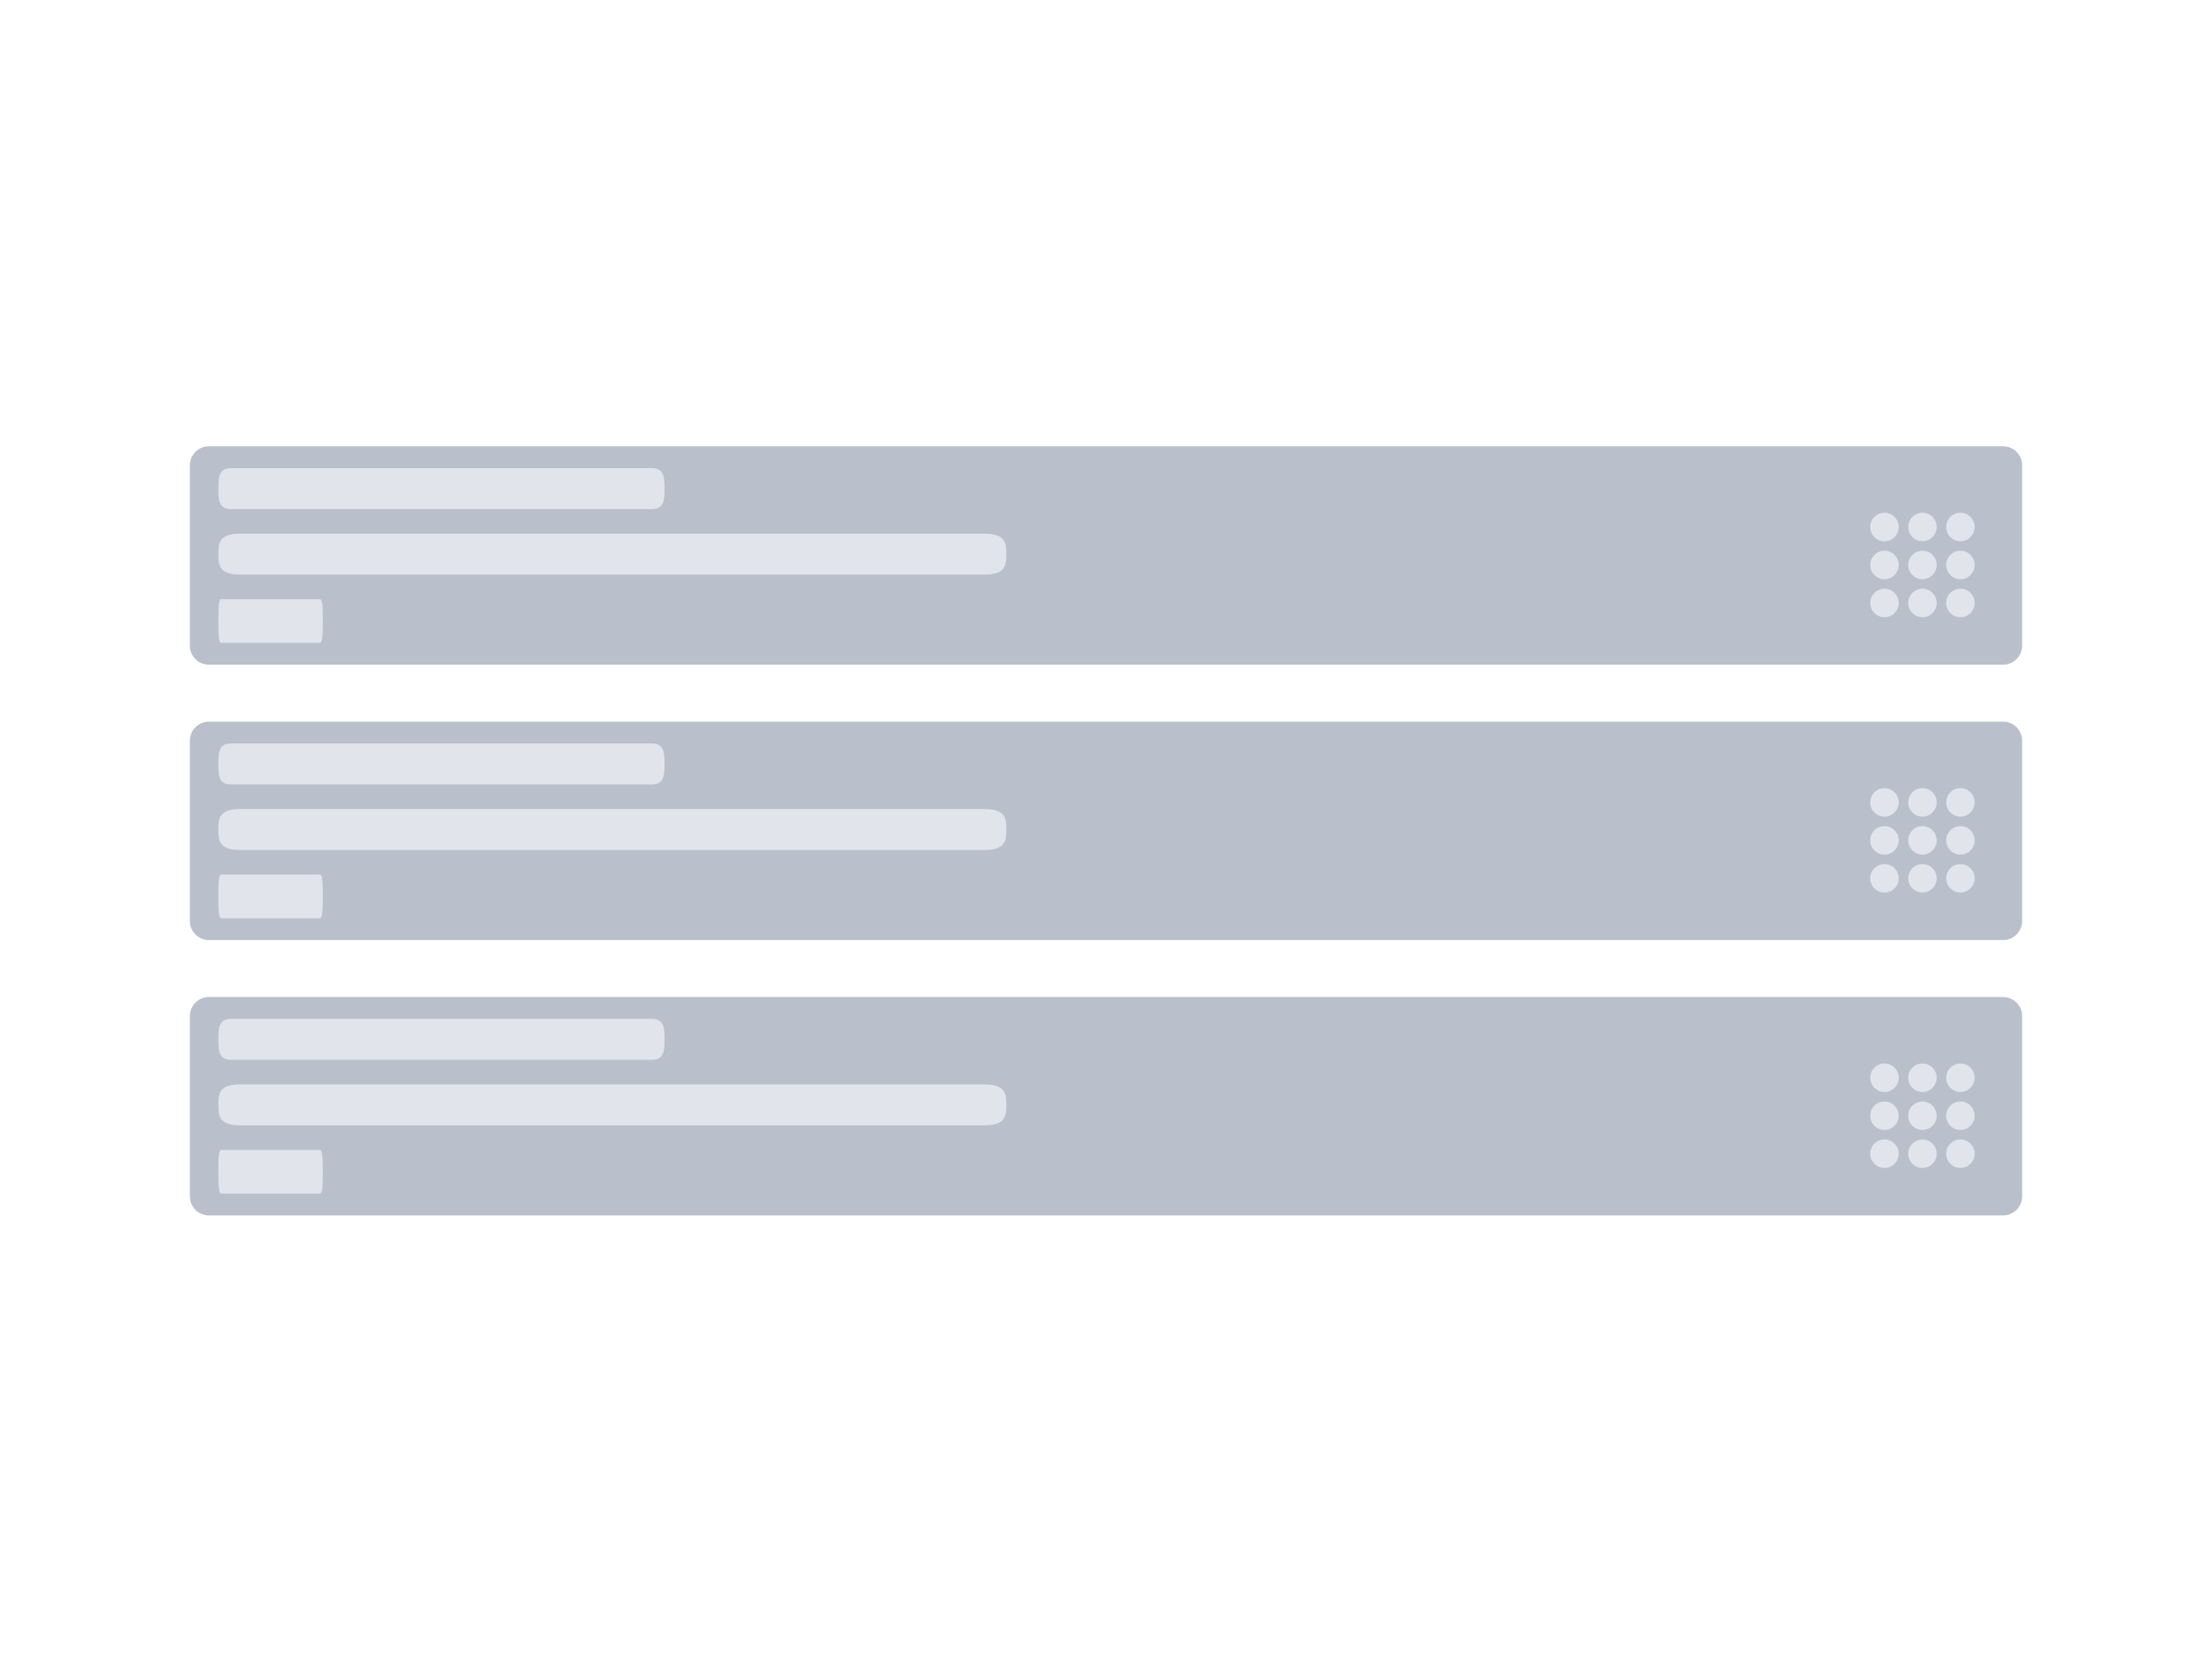
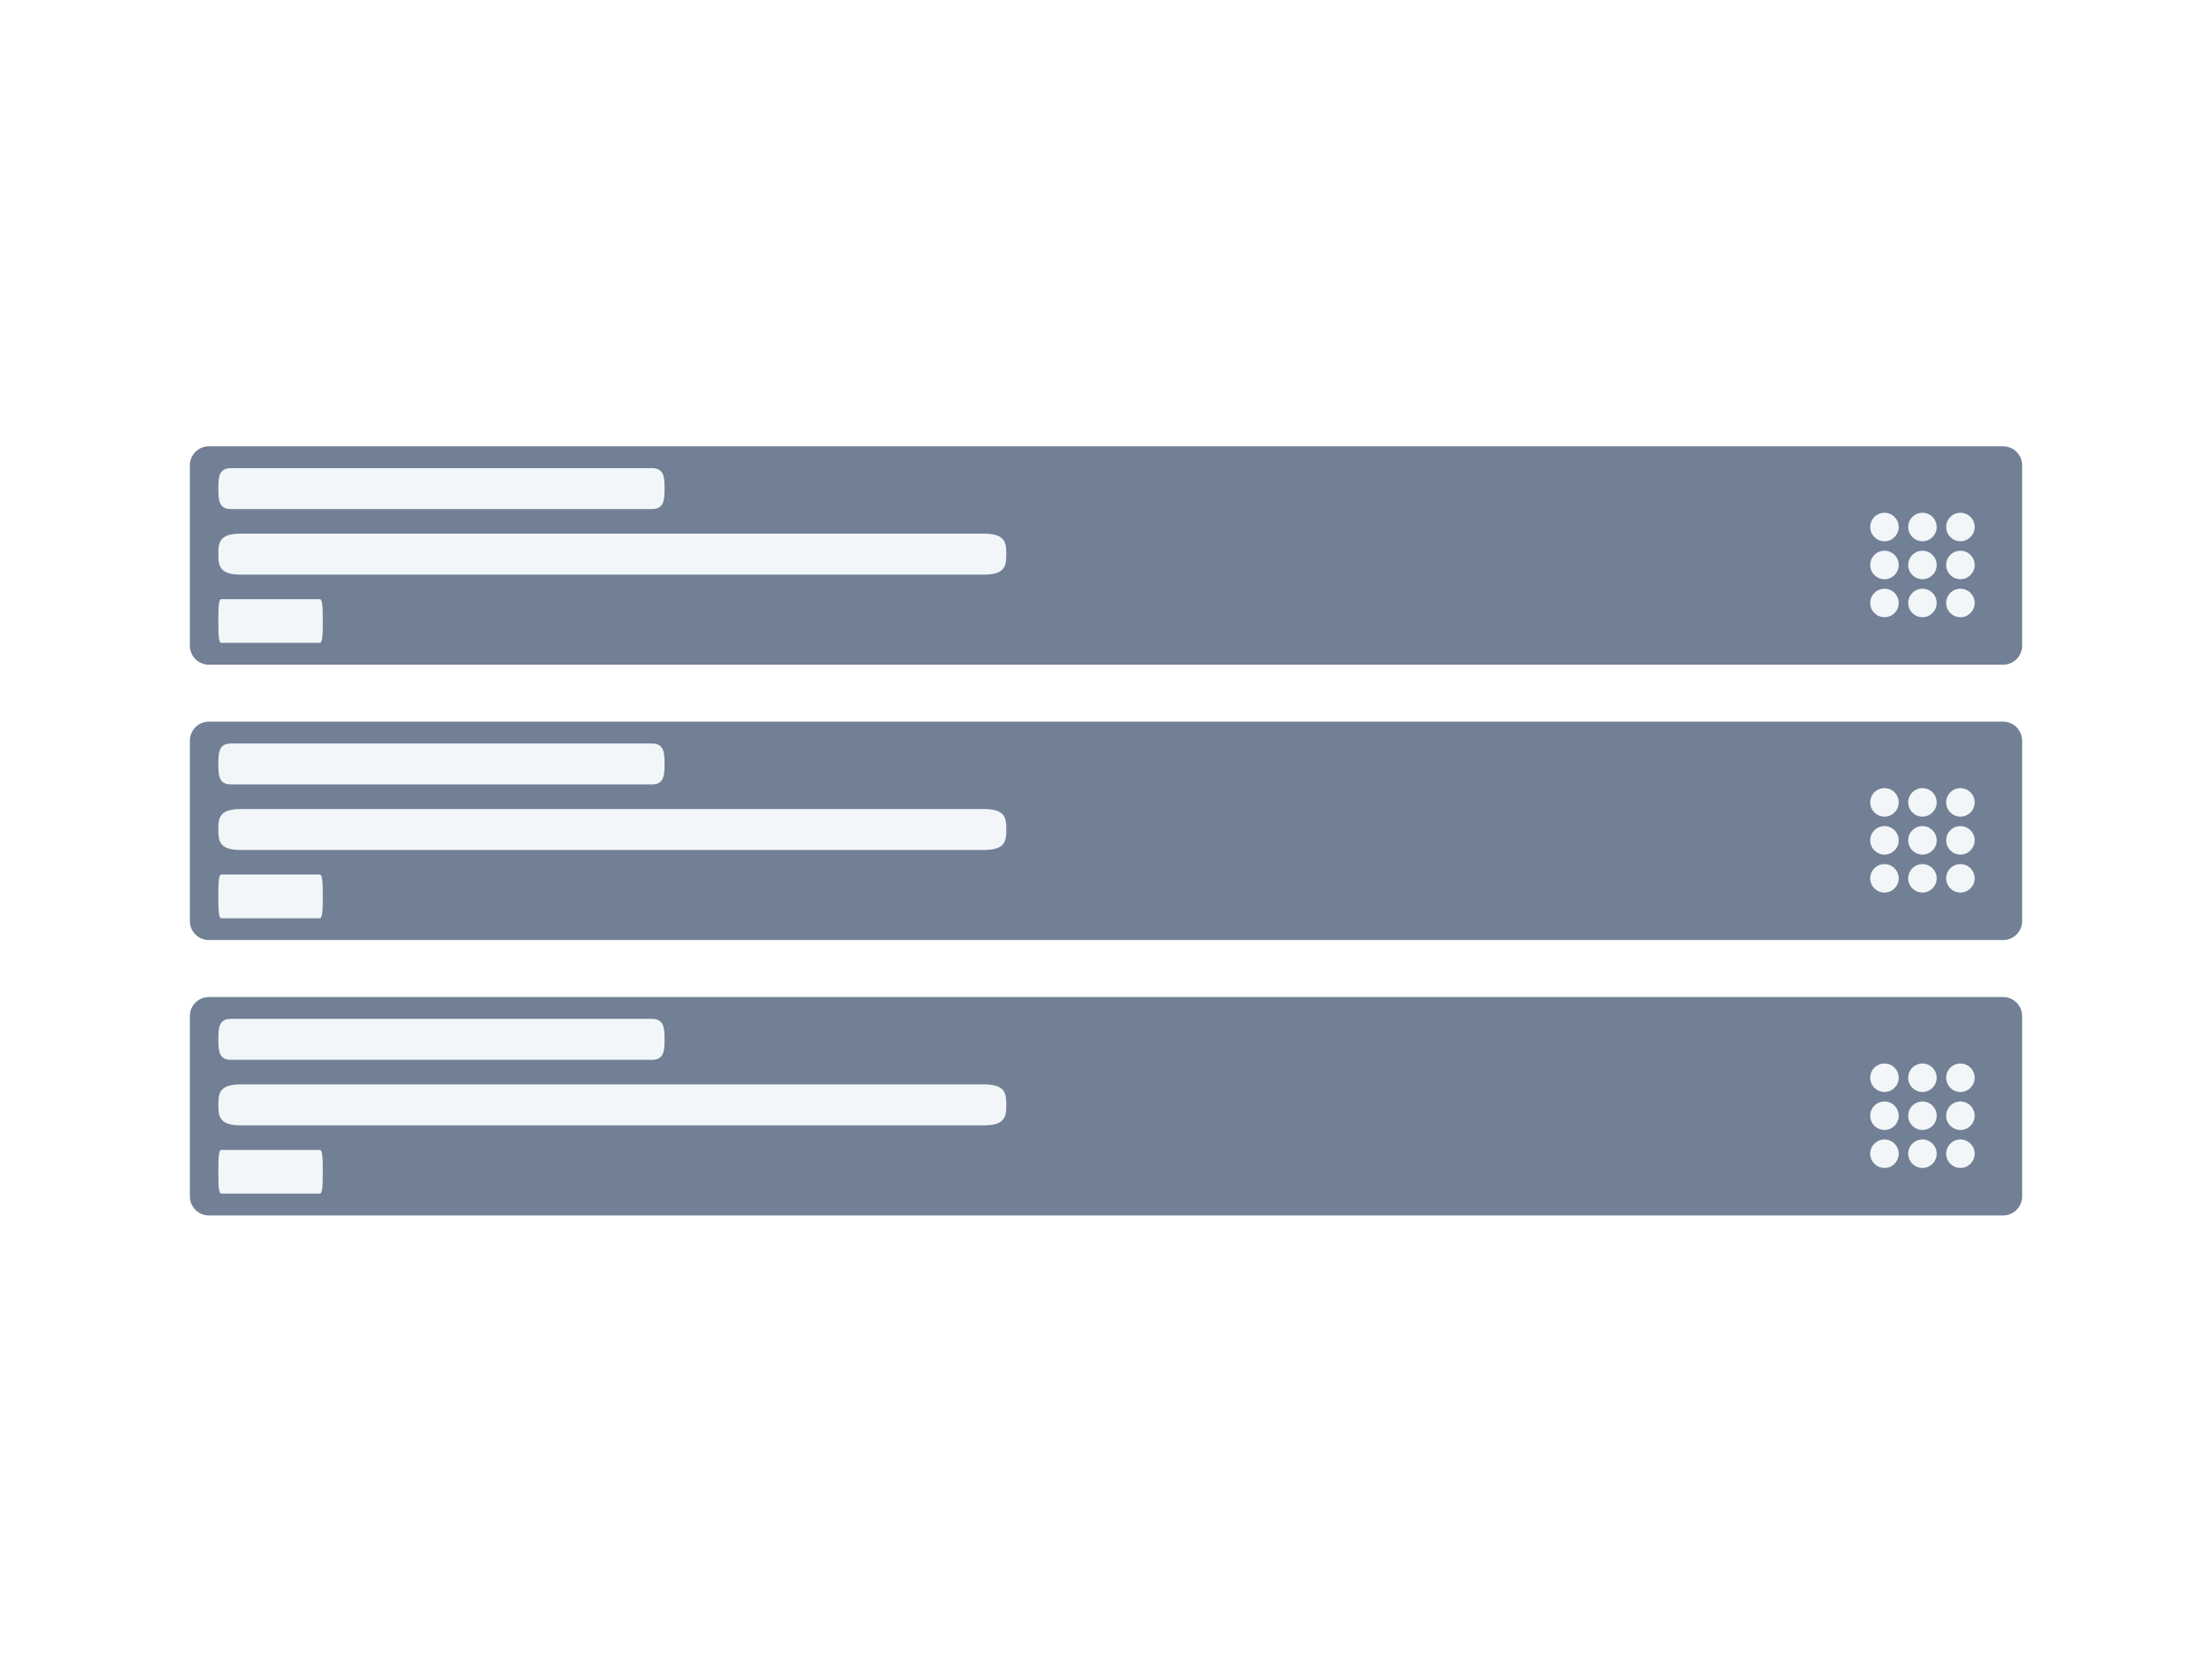
<svg xmlns="http://www.w3.org/2000/svg" width="233" height="175" viewBox="0 0 233 175" fill="none">
-   <rect x="20" y="47" width="193" height="23" rx="2" fill="#718095" fill-opacity="0.49" />
-   <path d="M103.648 56.2H25.34C23.085 56.2 23 57.166 23 58.356C23 59.547 23.085 60.513 25.34 60.513H103.648C105.903 60.513 106 59.547 106 58.356C106 57.166 105.903 56.2 103.648 56.2Z" fill="#F3F6F9" fill-opacity="0.7" />
-   <path d="M33.688 63.1H23.31C23.011 63.1 23 64.129 23 65.4C23 66.67 23.011 67.7 23.31 67.7H33.688C33.987 67.7 34 66.67 34 65.4C34 64.129 33.987 63.1 33.688 63.1Z" fill="#F3F6F9" fill-opacity="0.7" />
-   <path d="M68.668 49.3H24.325C23.048 49.3 23 50.265 23 51.456C23 52.647 23.048 53.612 24.325 53.612H68.668C69.945 53.612 70 52.647 70 51.456C70 50.265 69.945 49.3 68.668 49.3Z" fill="#F3F6F9" fill-opacity="0.7" />
-   <circle cx="198.5" cy="55.5" r="1.5" fill="#F3F6F9" fill-opacity="0.7" />
-   <circle cx="202.5" cy="55.5" r="1.5" fill="#F3F6F9" fill-opacity="0.7" />
-   <circle cx="206.5" cy="55.5" r="1.5" fill="#F3F6F9" fill-opacity="0.7" />
-   <circle cx="206.5" cy="59.5" r="1.5" fill="#F3F6F9" fill-opacity="0.7" />
-   <circle cx="206.5" cy="63.5" r="1.5" fill="#F3F6F9" fill-opacity="0.7" />
-   <circle cx="202.5" cy="59.5" r="1.5" fill="#F3F6F9" fill-opacity="0.7" />
-   <circle cx="202.5" cy="63.5" r="1.5" fill="#F3F6F9" fill-opacity="0.7" />
-   <circle cx="198.5" cy="59.5" r="1.5" fill="#F3F6F9" fill-opacity="0.7" />
-   <circle cx="198.5" cy="63.5" r="1.5" fill="#F3F6F9" fill-opacity="0.7" />
-   <rect x="20" y="76" width="193" height="23" rx="2" fill="#718095" fill-opacity="0.49" />
-   <path d="M103.648 85.201H25.34C23.085 85.201 23 86.167 23 87.357C23 88.548 23.085 89.514 25.34 89.514H103.648C105.903 89.514 106 88.548 106 87.357C106 86.167 105.903 85.201 103.648 85.201Z" fill="#F3F6F9" fill-opacity="0.7" />
-   <path d="M33.688 92.102H23.31C23.011 92.102 23 93.131 23 94.402C23 95.672 23.011 96.702 23.31 96.702H33.688C33.987 96.702 34 95.672 34 94.402C34 93.131 33.987 92.102 33.688 92.102Z" fill="#F3F6F9" fill-opacity="0.7" />
-   <path d="M68.668 78.301H24.325C23.048 78.301 23 79.266 23 80.457C23 81.648 23.048 82.613 24.325 82.613H68.668C69.945 82.613 70 81.648 70 80.457C70 79.266 69.945 78.301 68.668 78.301Z" fill="#F3F6F9" fill-opacity="0.7" />
-   <circle cx="198.5" cy="84.5" r="1.5" fill="#F3F6F9" fill-opacity="0.7" />
-   <circle cx="202.5" cy="84.5" r="1.5" fill="#F3F6F9" fill-opacity="0.7" />
-   <circle cx="206.5" cy="84.5" r="1.5" fill="#F3F6F9" fill-opacity="0.7" />
-   <circle cx="206.5" cy="88.5" r="1.5" fill="#F3F6F9" fill-opacity="0.7" />
-   <circle cx="206.5" cy="92.5" r="1.5" fill="#F3F6F9" fill-opacity="0.7" />
-   <circle cx="202.5" cy="88.5" r="1.5" fill="#F3F6F9" fill-opacity="0.7" />
-   <circle cx="202.5" cy="92.5" r="1.5" fill="#F3F6F9" fill-opacity="0.7" />
-   <circle cx="198.5" cy="88.5" r="1.5" fill="#F3F6F9" fill-opacity="0.7" />
-   <circle cx="198.5" cy="92.5" r="1.5" fill="#F3F6F9" fill-opacity="0.7" />
-   <rect x="20" y="105" width="193" height="23" rx="2" fill="#718095" fill-opacity="0.49" />
-   <path d="M103.648 114.201H25.34C23.085 114.201 23 115.167 23 116.357C23 117.548 23.085 118.514 25.34 118.514H103.648C105.903 118.514 106 117.548 106 116.357C106 115.167 105.903 114.201 103.648 114.201Z" fill="#F3F6F9" fill-opacity="0.7" />
-   <path d="M33.688 121.102H23.31C23.011 121.102 23 122.131 23 123.402C23 124.672 23.011 125.702 23.31 125.702H33.688C33.987 125.702 34 124.672 34 123.402C34 122.131 33.987 121.102 33.688 121.102Z" fill="#F3F6F9" fill-opacity="0.7" />
-   <path d="M68.668 107.301H24.325C23.048 107.301 23 108.266 23 109.457C23 110.648 23.048 111.613 24.325 111.613H68.668C69.945 111.613 70 110.648 70 109.457C70 108.266 69.945 107.301 68.668 107.301Z" fill="#F3F6F9" fill-opacity="0.7" />
-   <circle cx="198.5" cy="113.5" r="1.5" fill="#F3F6F9" fill-opacity="0.7" />
-   <circle cx="202.5" cy="113.5" r="1.5" fill="#F3F6F9" fill-opacity="0.7" />
-   <circle cx="206.5" cy="113.5" r="1.5" fill="#F3F6F9" fill-opacity="0.7" />
-   <circle cx="206.5" cy="117.5" r="1.5" fill="#F3F6F9" fill-opacity="0.7" />
-   <circle cx="206.5" cy="121.5" r="1.5" fill="#F3F6F9" fill-opacity="0.7" />
-   <circle cx="202.5" cy="117.5" r="1.5" fill="#F3F6F9" fill-opacity="0.7" />
-   <circle cx="202.5" cy="121.5" r="1.5" fill="#F3F6F9" fill-opacity="0.7" />
-   <circle cx="198.5" cy="117.5" r="1.5" fill="#F3F6F9" fill-opacity="0.7" />
-   <circle cx="198.5" cy="121.5" r="1.5" fill="#F3F6F9" fill-opacity="0.7" />
+   <rect x="20" y="47" width="193" height="23" rx="2" fill="#718095" fillOpacity="0.49" />
+   <path d="M103.648 56.2H25.34C23.085 56.2 23 57.166 23 58.356C23 59.547 23.085 60.513 25.34 60.513H103.648C105.903 60.513 106 59.547 106 58.356C106 57.166 105.903 56.2 103.648 56.2Z" fill="#F3F6F9" fillOpacity="0.7" />
+   <path d="M33.688 63.1H23.31C23.011 63.1 23 64.129 23 65.4C23 66.67 23.011 67.7 23.31 67.7H33.688C33.987 67.7 34 66.67 34 65.4C34 64.129 33.987 63.1 33.688 63.1Z" fill="#F3F6F9" fillOpacity="0.7" />
+   <path d="M68.668 49.3H24.325C23.048 49.3 23 50.265 23 51.456C23 52.647 23.048 53.612 24.325 53.612H68.668C69.945 53.612 70 52.647 70 51.456C70 50.265 69.945 49.3 68.668 49.3Z" fill="#F3F6F9" fillOpacity="0.7" />
+   <circle cx="198.5" cy="55.5" r="1.5" fill="#F3F6F9" fillOpacity="0.7" />
+   <circle cx="202.5" cy="55.5" r="1.5" fill="#F3F6F9" fillOpacity="0.7" />
+   <circle cx="206.5" cy="55.5" r="1.5" fill="#F3F6F9" fillOpacity="0.7" />
+   <circle cx="206.5" cy="59.5" r="1.5" fill="#F3F6F9" fillOpacity="0.7" />
+   <circle cx="206.5" cy="63.5" r="1.5" fill="#F3F6F9" fillOpacity="0.7" />
+   <circle cx="202.5" cy="59.5" r="1.5" fill="#F3F6F9" fillOpacity="0.7" />
+   <circle cx="202.5" cy="63.5" r="1.5" fill="#F3F6F9" fillOpacity="0.7" />
+   <circle cx="198.5" cy="59.5" r="1.5" fill="#F3F6F9" fillOpacity="0.7" />
+   <circle cx="198.5" cy="63.5" r="1.5" fill="#F3F6F9" fillOpacity="0.7" />
+   <rect x="20" y="76" width="193" height="23" rx="2" fill="#718095" fillOpacity="0.49" />
+   <path d="M103.648 85.201H25.34C23.085 85.201 23 86.167 23 87.357C23 88.548 23.085 89.514 25.34 89.514H103.648C105.903 89.514 106 88.548 106 87.357C106 86.167 105.903 85.201 103.648 85.201Z" fill="#F3F6F9" fillOpacity="0.7" />
+   <path d="M33.688 92.102H23.31C23.011 92.102 23 93.131 23 94.402C23 95.672 23.011 96.702 23.31 96.702H33.688C33.987 96.702 34 95.672 34 94.402C34 93.131 33.987 92.102 33.688 92.102Z" fill="#F3F6F9" fillOpacity="0.7" />
+   <path d="M68.668 78.301H24.325C23.048 78.301 23 79.266 23 80.457C23 81.648 23.048 82.613 24.325 82.613H68.668C69.945 82.613 70 81.648 70 80.457C70 79.266 69.945 78.301 68.668 78.301Z" fill="#F3F6F9" fillOpacity="0.7" />
+   <circle cx="198.5" cy="84.5" r="1.5" fill="#F3F6F9" fillOpacity="0.7" />
+   <circle cx="202.5" cy="84.5" r="1.5" fill="#F3F6F9" fillOpacity="0.7" />
+   <circle cx="206.5" cy="84.5" r="1.5" fill="#F3F6F9" fillOpacity="0.7" />
+   <circle cx="206.5" cy="88.5" r="1.5" fill="#F3F6F9" fillOpacity="0.7" />
+   <circle cx="206.5" cy="92.5" r="1.5" fill="#F3F6F9" fillOpacity="0.7" />
+   <circle cx="202.5" cy="88.5" r="1.5" fill="#F3F6F9" fillOpacity="0.7" />
+   <circle cx="202.5" cy="92.5" r="1.5" fill="#F3F6F9" fillOpacity="0.7" />
+   <circle cx="198.5" cy="88.5" r="1.5" fill="#F3F6F9" fillOpacity="0.7" />
+   <circle cx="198.5" cy="92.5" r="1.5" fill="#F3F6F9" fillOpacity="0.7" />
+   <rect x="20" y="105" width="193" height="23" rx="2" fill="#718095" fillOpacity="0.49" />
+   <path d="M103.648 114.201H25.34C23.085 114.201 23 115.167 23 116.357C23 117.548 23.085 118.514 25.34 118.514H103.648C105.903 118.514 106 117.548 106 116.357C106 115.167 105.903 114.201 103.648 114.201Z" fill="#F3F6F9" fillOpacity="0.7" />
+   <path d="M33.688 121.102H23.31C23.011 121.102 23 122.131 23 123.402C23 124.672 23.011 125.702 23.31 125.702H33.688C33.987 125.702 34 124.672 34 123.402C34 122.131 33.987 121.102 33.688 121.102Z" fill="#F3F6F9" fillOpacity="0.7" />
+   <path d="M68.668 107.301H24.325C23.048 107.301 23 108.266 23 109.457C23 110.648 23.048 111.613 24.325 111.613H68.668C69.945 111.613 70 110.648 70 109.457C70 108.266 69.945 107.301 68.668 107.301Z" fill="#F3F6F9" fillOpacity="0.7" />
+   <circle cx="198.5" cy="113.5" r="1.5" fill="#F3F6F9" fillOpacity="0.7" />
+   <circle cx="202.5" cy="113.5" r="1.5" fill="#F3F6F9" fillOpacity="0.7" />
+   <circle cx="206.5" cy="113.5" r="1.5" fill="#F3F6F9" fillOpacity="0.7" />
+   <circle cx="206.5" cy="117.5" r="1.5" fill="#F3F6F9" fillOpacity="0.7" />
+   <circle cx="206.5" cy="121.5" r="1.5" fill="#F3F6F9" fillOpacity="0.7" />
+   <circle cx="202.5" cy="117.5" r="1.5" fill="#F3F6F9" fillOpacity="0.7" />
+   <circle cx="202.5" cy="121.5" r="1.5" fill="#F3F6F9" fillOpacity="0.7" />
+   <circle cx="198.5" cy="117.5" r="1.5" fill="#F3F6F9" fillOpacity="0.7" />
+   <circle cx="198.5" cy="121.5" r="1.5" fill="#F3F6F9" fillOpacity="0.7" />
</svg>
